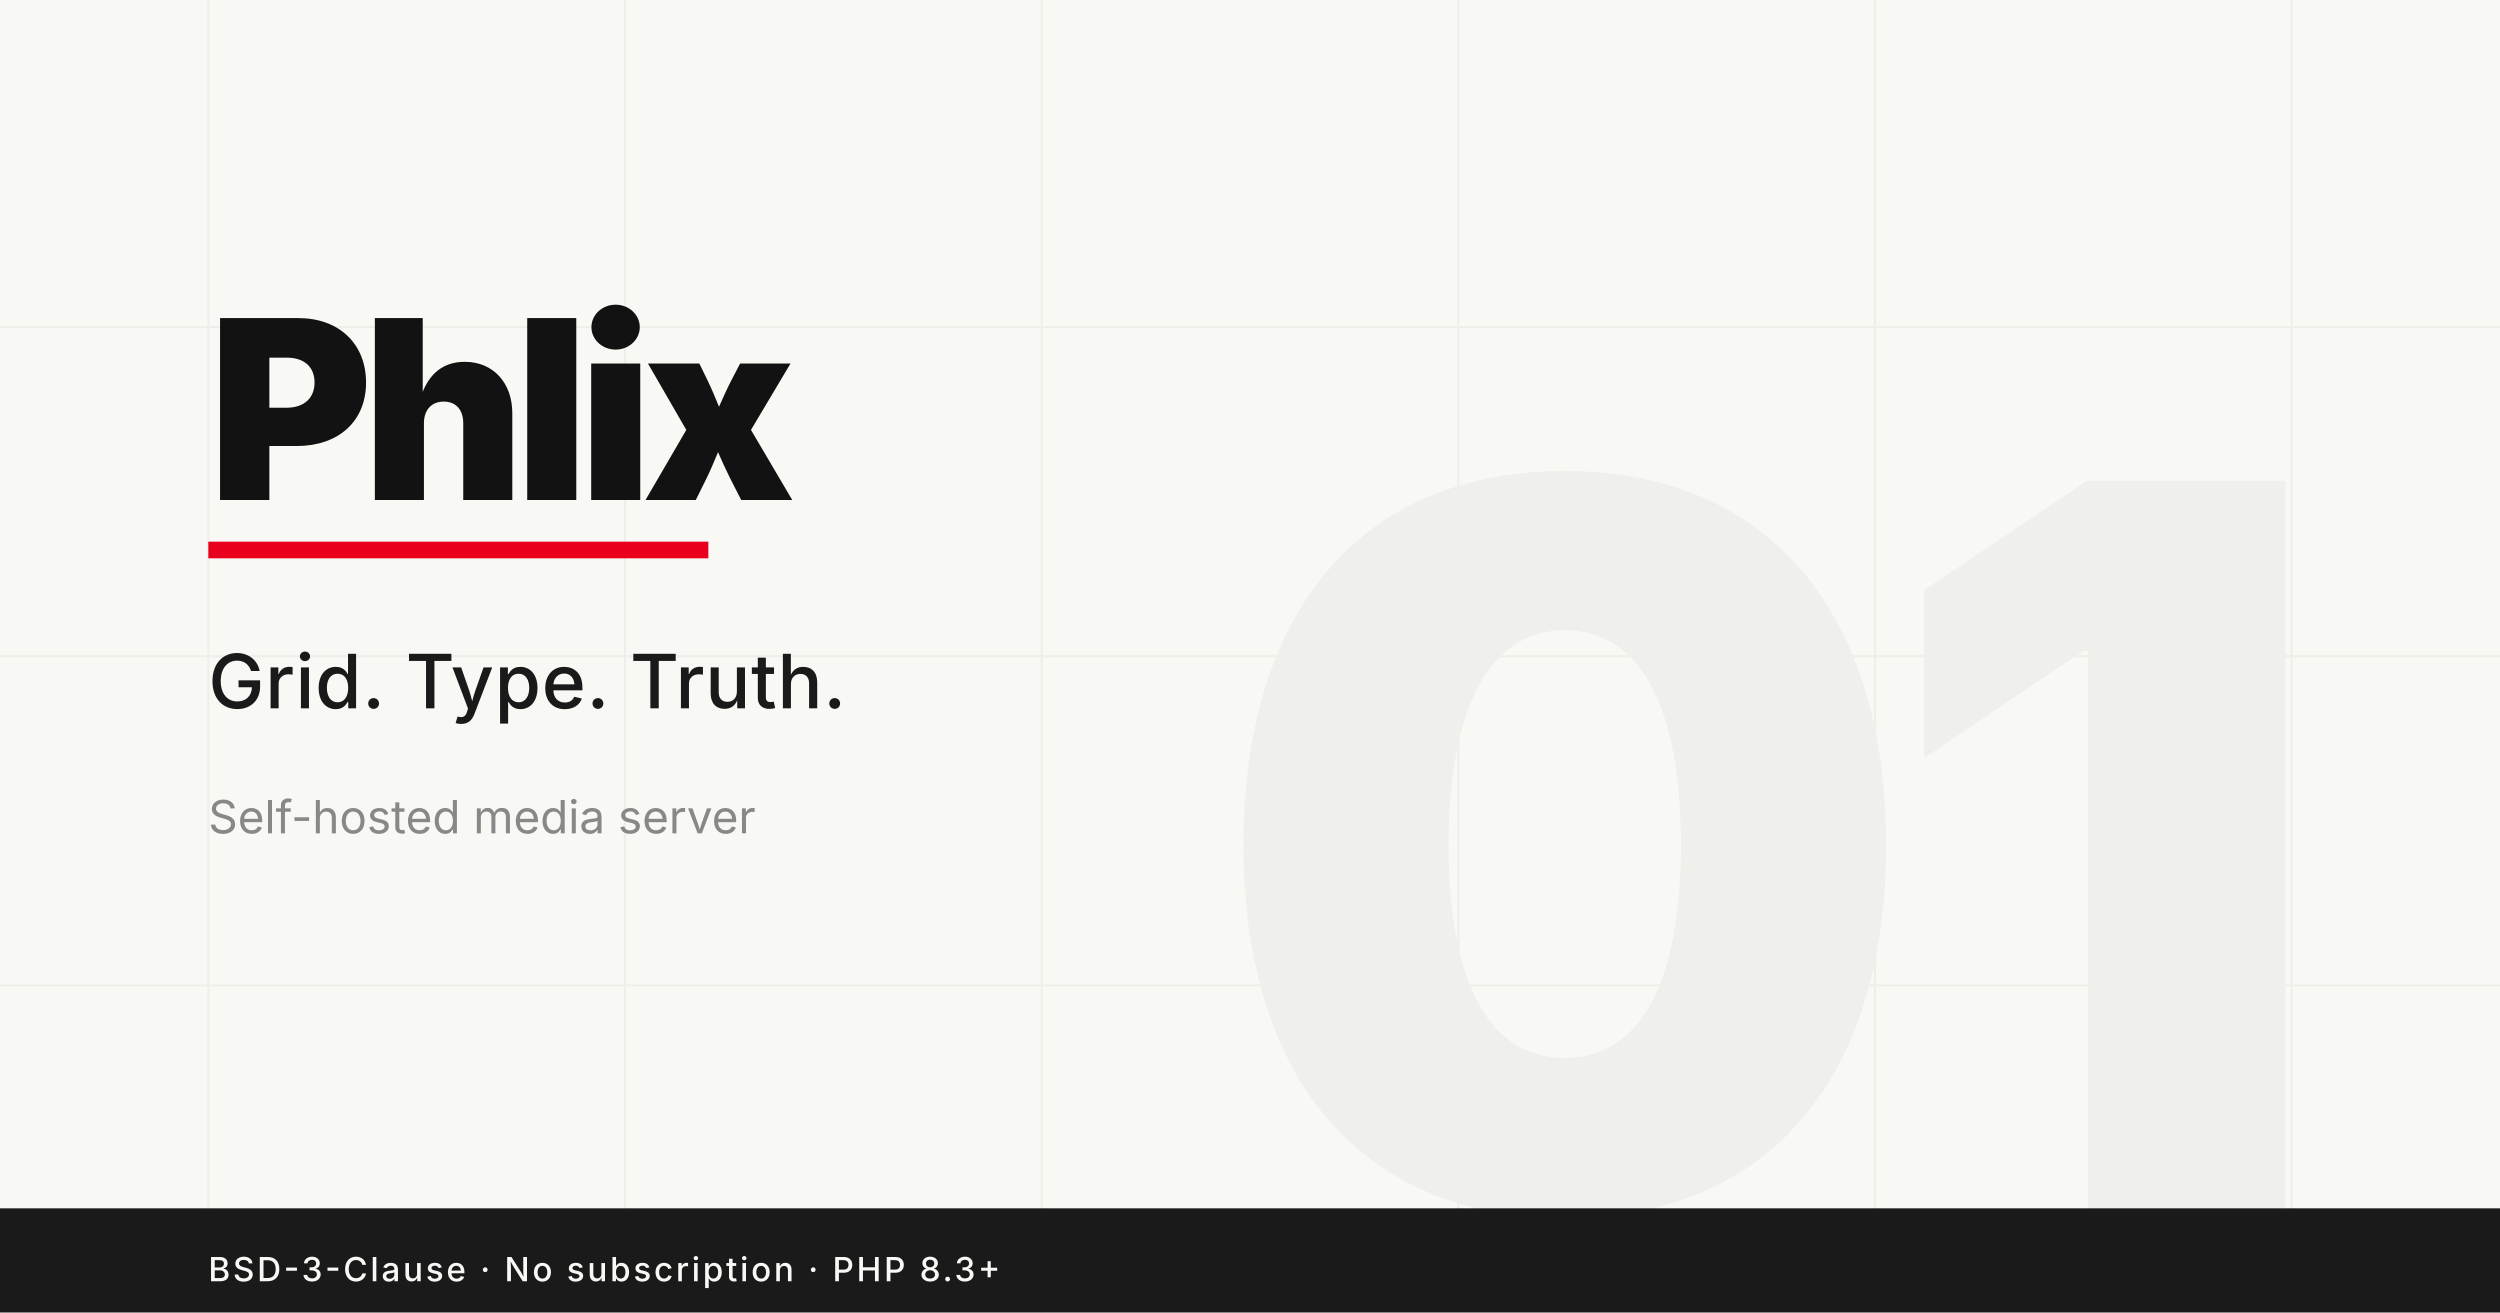
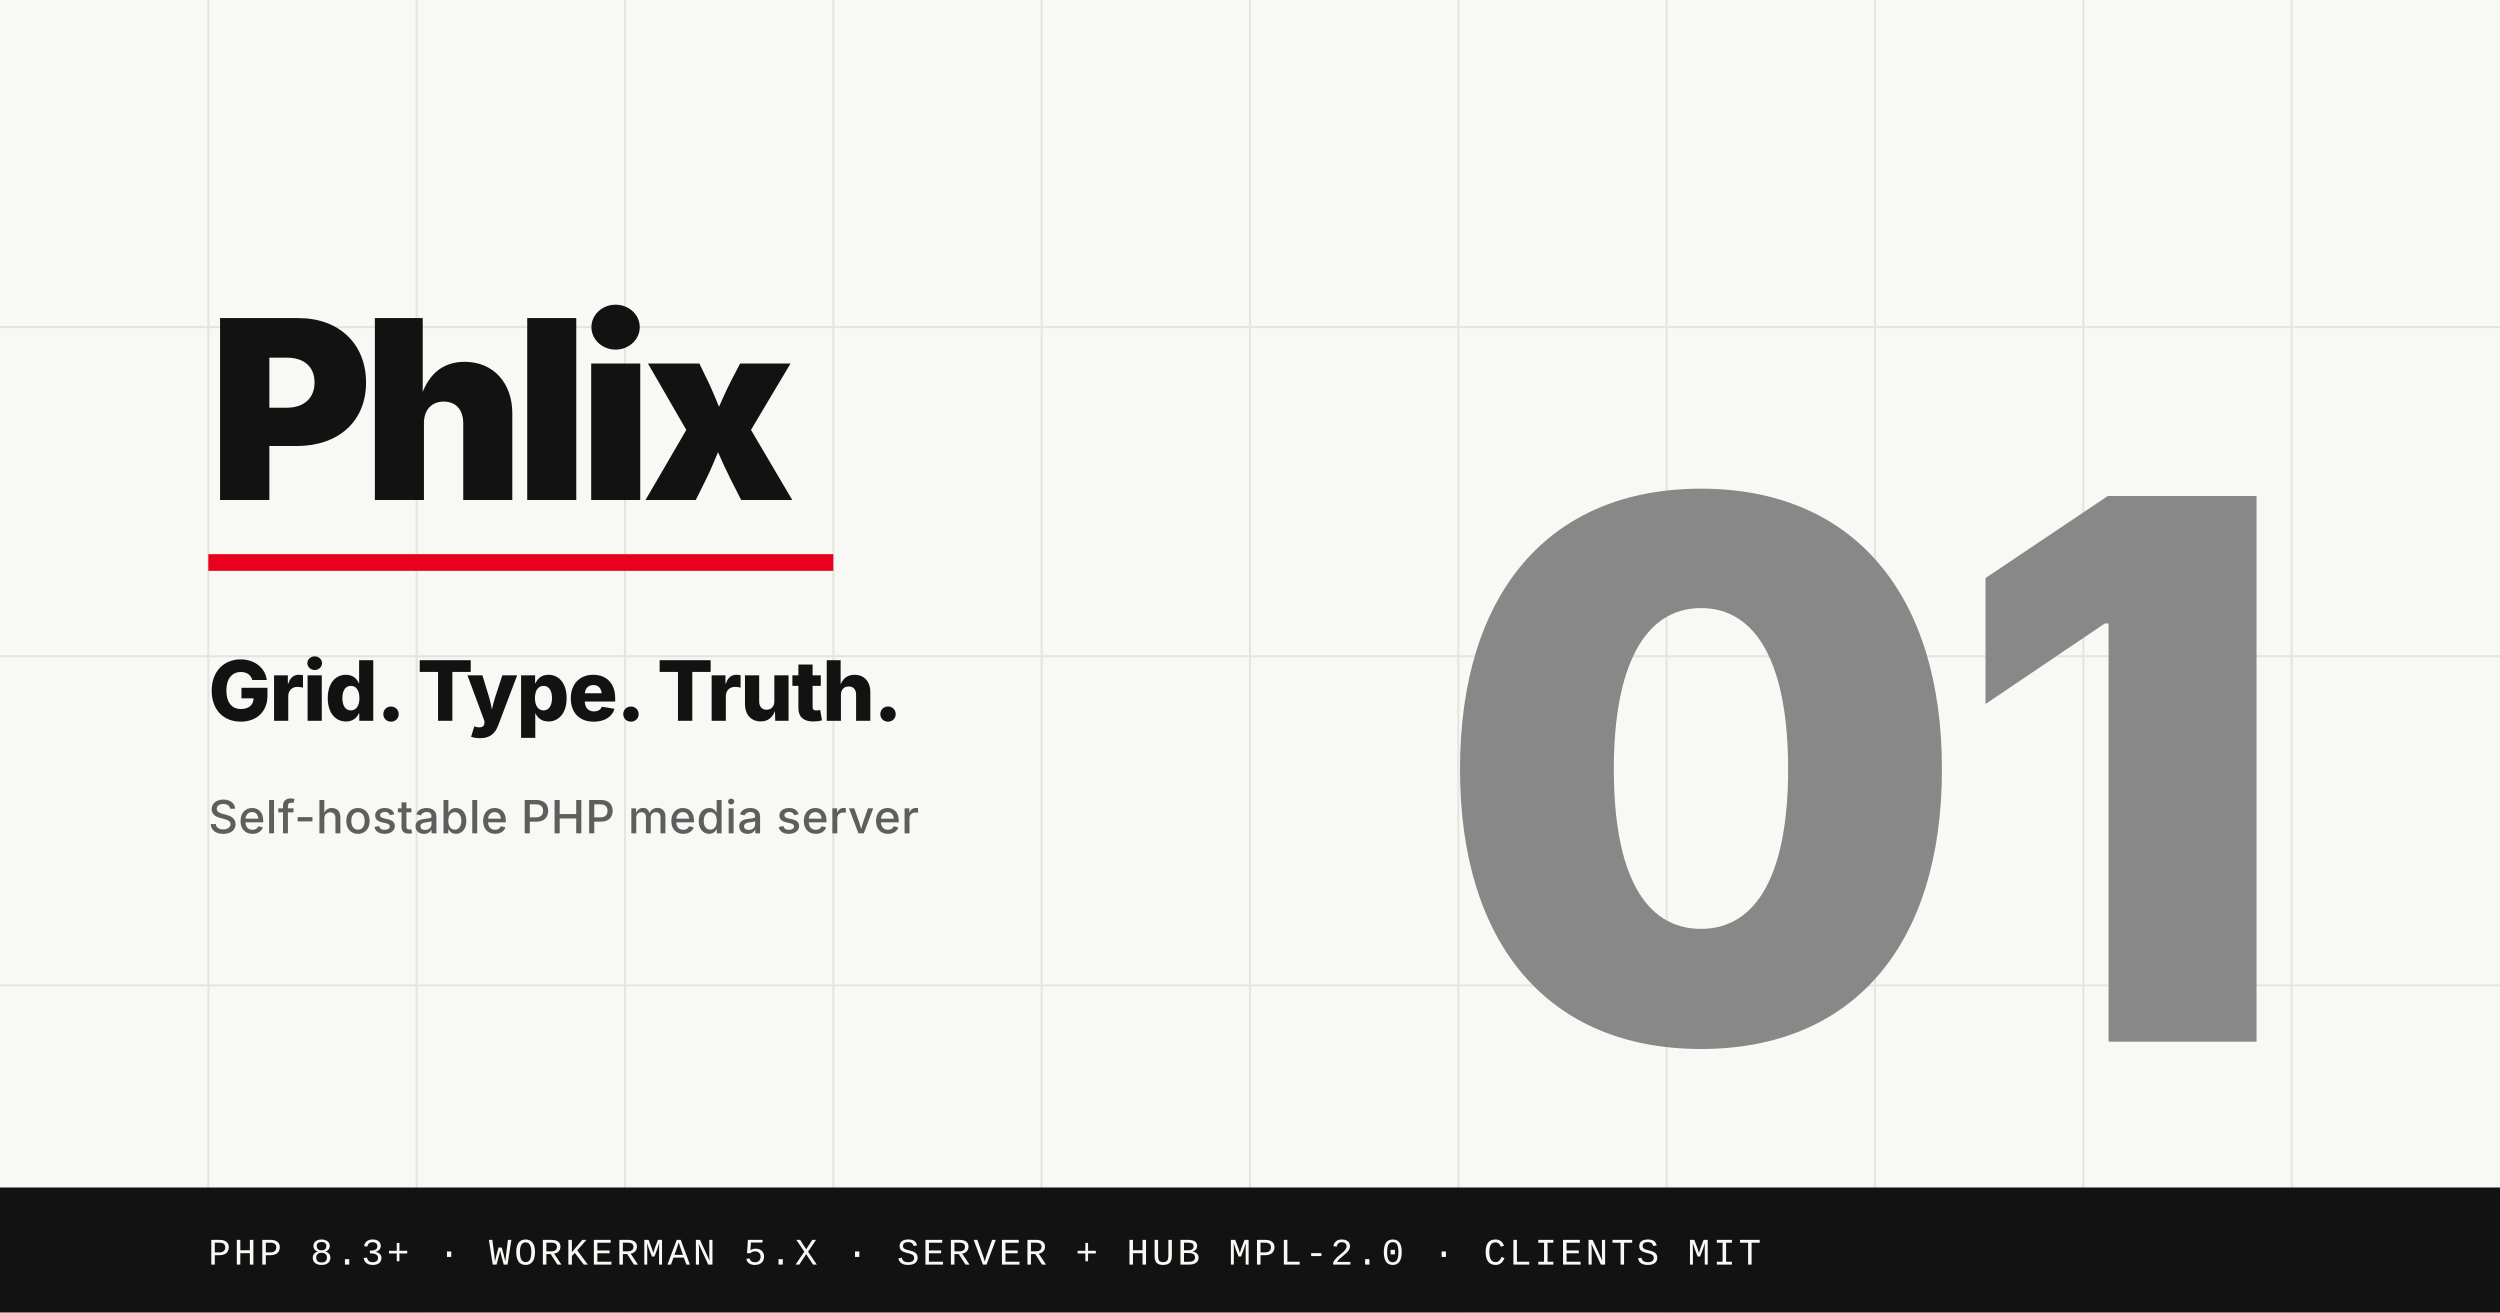
- <svg xmlns="http://www.w3.org/2000/svg" viewBox="0 0 1200 630" role="img" aria-label="Phlix social sharing image">
+ <svg xmlns="http://www.w3.org/2000/svg" viewBox="0 0 1200 630" role="img" aria-label="Phlix — Grid. Type. Truth.">
  <rect width="1200" height="630" fill="#F8F8F4" />
-   <g stroke="#E5E5E0" stroke-width="1" opacity="0.5">
+   <g stroke="#E5E5E0" stroke-width="1">
    <line x1="100" y1="0" x2="100" y2="630" />
+     <line x1="200" y1="0" x2="200" y2="630" />
    <line x1="300" y1="0" x2="300" y2="630" />
+     <line x1="400" y1="0" x2="400" y2="630" />
    <line x1="500" y1="0" x2="500" y2="630" />
+     <line x1="600" y1="0" x2="600" y2="630" />
    <line x1="700" y1="0" x2="700" y2="630" />
+     <line x1="800" y1="0" x2="800" y2="630" />
    <line x1="900" y1="0" x2="900" y2="630" />
+     <line x1="1000" y1="0" x2="1000" y2="630" />
    <line x1="1100" y1="0" x2="1100" y2="630" />
    <line x1="0" y1="157" x2="1200" y2="157" />
    <line x1="0" y1="315" x2="1200" y2="315" />
    <line x1="0" y1="473" x2="1200" y2="473" />
  </g>
-   <text x="850" y="580" font-family="Barlow Condensed, Inter, Impact, sans-serif" font-weight="900" font-size="480" fill="#EFEFEB" letter-spacing="-0.04em" text-anchor="middle">01</text>
+   <text x="1100" y="500" text-anchor="end" font-family="Barlow Condensed, Inter, Impact, sans-serif" font-weight="900" font-size="360" letter-spacing="-0.02em" fill="#888888">01</text>
  <text x="100" y="240" font-family="Inter, Helvetica Neue, Helvetica, Arial, sans-serif" font-weight="900" font-size="120" letter-spacing="-0.04em" fill="#121212">Phlix</text>
-   <rect x="100" y="260" width="240" height="8" fill="#E8001C" />
-   <text x="100" y="340" font-family="Inter, Helvetica Neue, Helvetica, Arial, sans-serif" font-weight="500" font-size="36" letter-spacing="0.01em" fill="#1A1A1A">Grid. Type. Truth.</text>
-   <text x="100" y="400" font-family="Inter, Helvetica Neue, Helvetica, Arial, sans-serif" font-weight="400" font-size="22" fill="#888888">Self-hosted media server</text>
-   <rect x="0" y="580" width="1200" height="50" fill="#1A1A1A" />
-   <text x="100" y="615" font-family="Inter, Helvetica Neue, Helvetica, Arial, sans-serif" font-weight="500" font-size="16" letter-spacing="0.08em" fill="#F8F8F4" text-transform="uppercase">BSD-3-Clause · No subscription · PHP 8.3+</text>
+   <rect x="100" y="266" width="300" height="8" fill="#E8001C" />
+   <text x="100" y="346" font-family="Inter, Helvetica Neue, Helvetica, Arial, sans-serif" font-weight="800" font-size="40" letter-spacing="-0.02em" fill="#121212">Grid. Type. Truth.</text>
+   <text x="100" y="400" font-family="Inter, Helvetica Neue, Helvetica, Arial, sans-serif" font-weight="500" font-size="22" letter-spacing="0.01em" fill="#5E5E5E">Self-hostable PHP media server</text>
+   <rect x="0" y="570" width="1200" height="60" fill="#121212" />
+   <text x="100" y="607" font-family="JetBrains Mono, Courier New, Courier, monospace" font-weight="500" font-size="18" letter-spacing="0.08em" fill="#F8F8F4">PHP 8.3+ · WORKERMAN 5.X · SERVER + HUB MPL-2.0 · CLIENTS MIT</text>
</svg>
